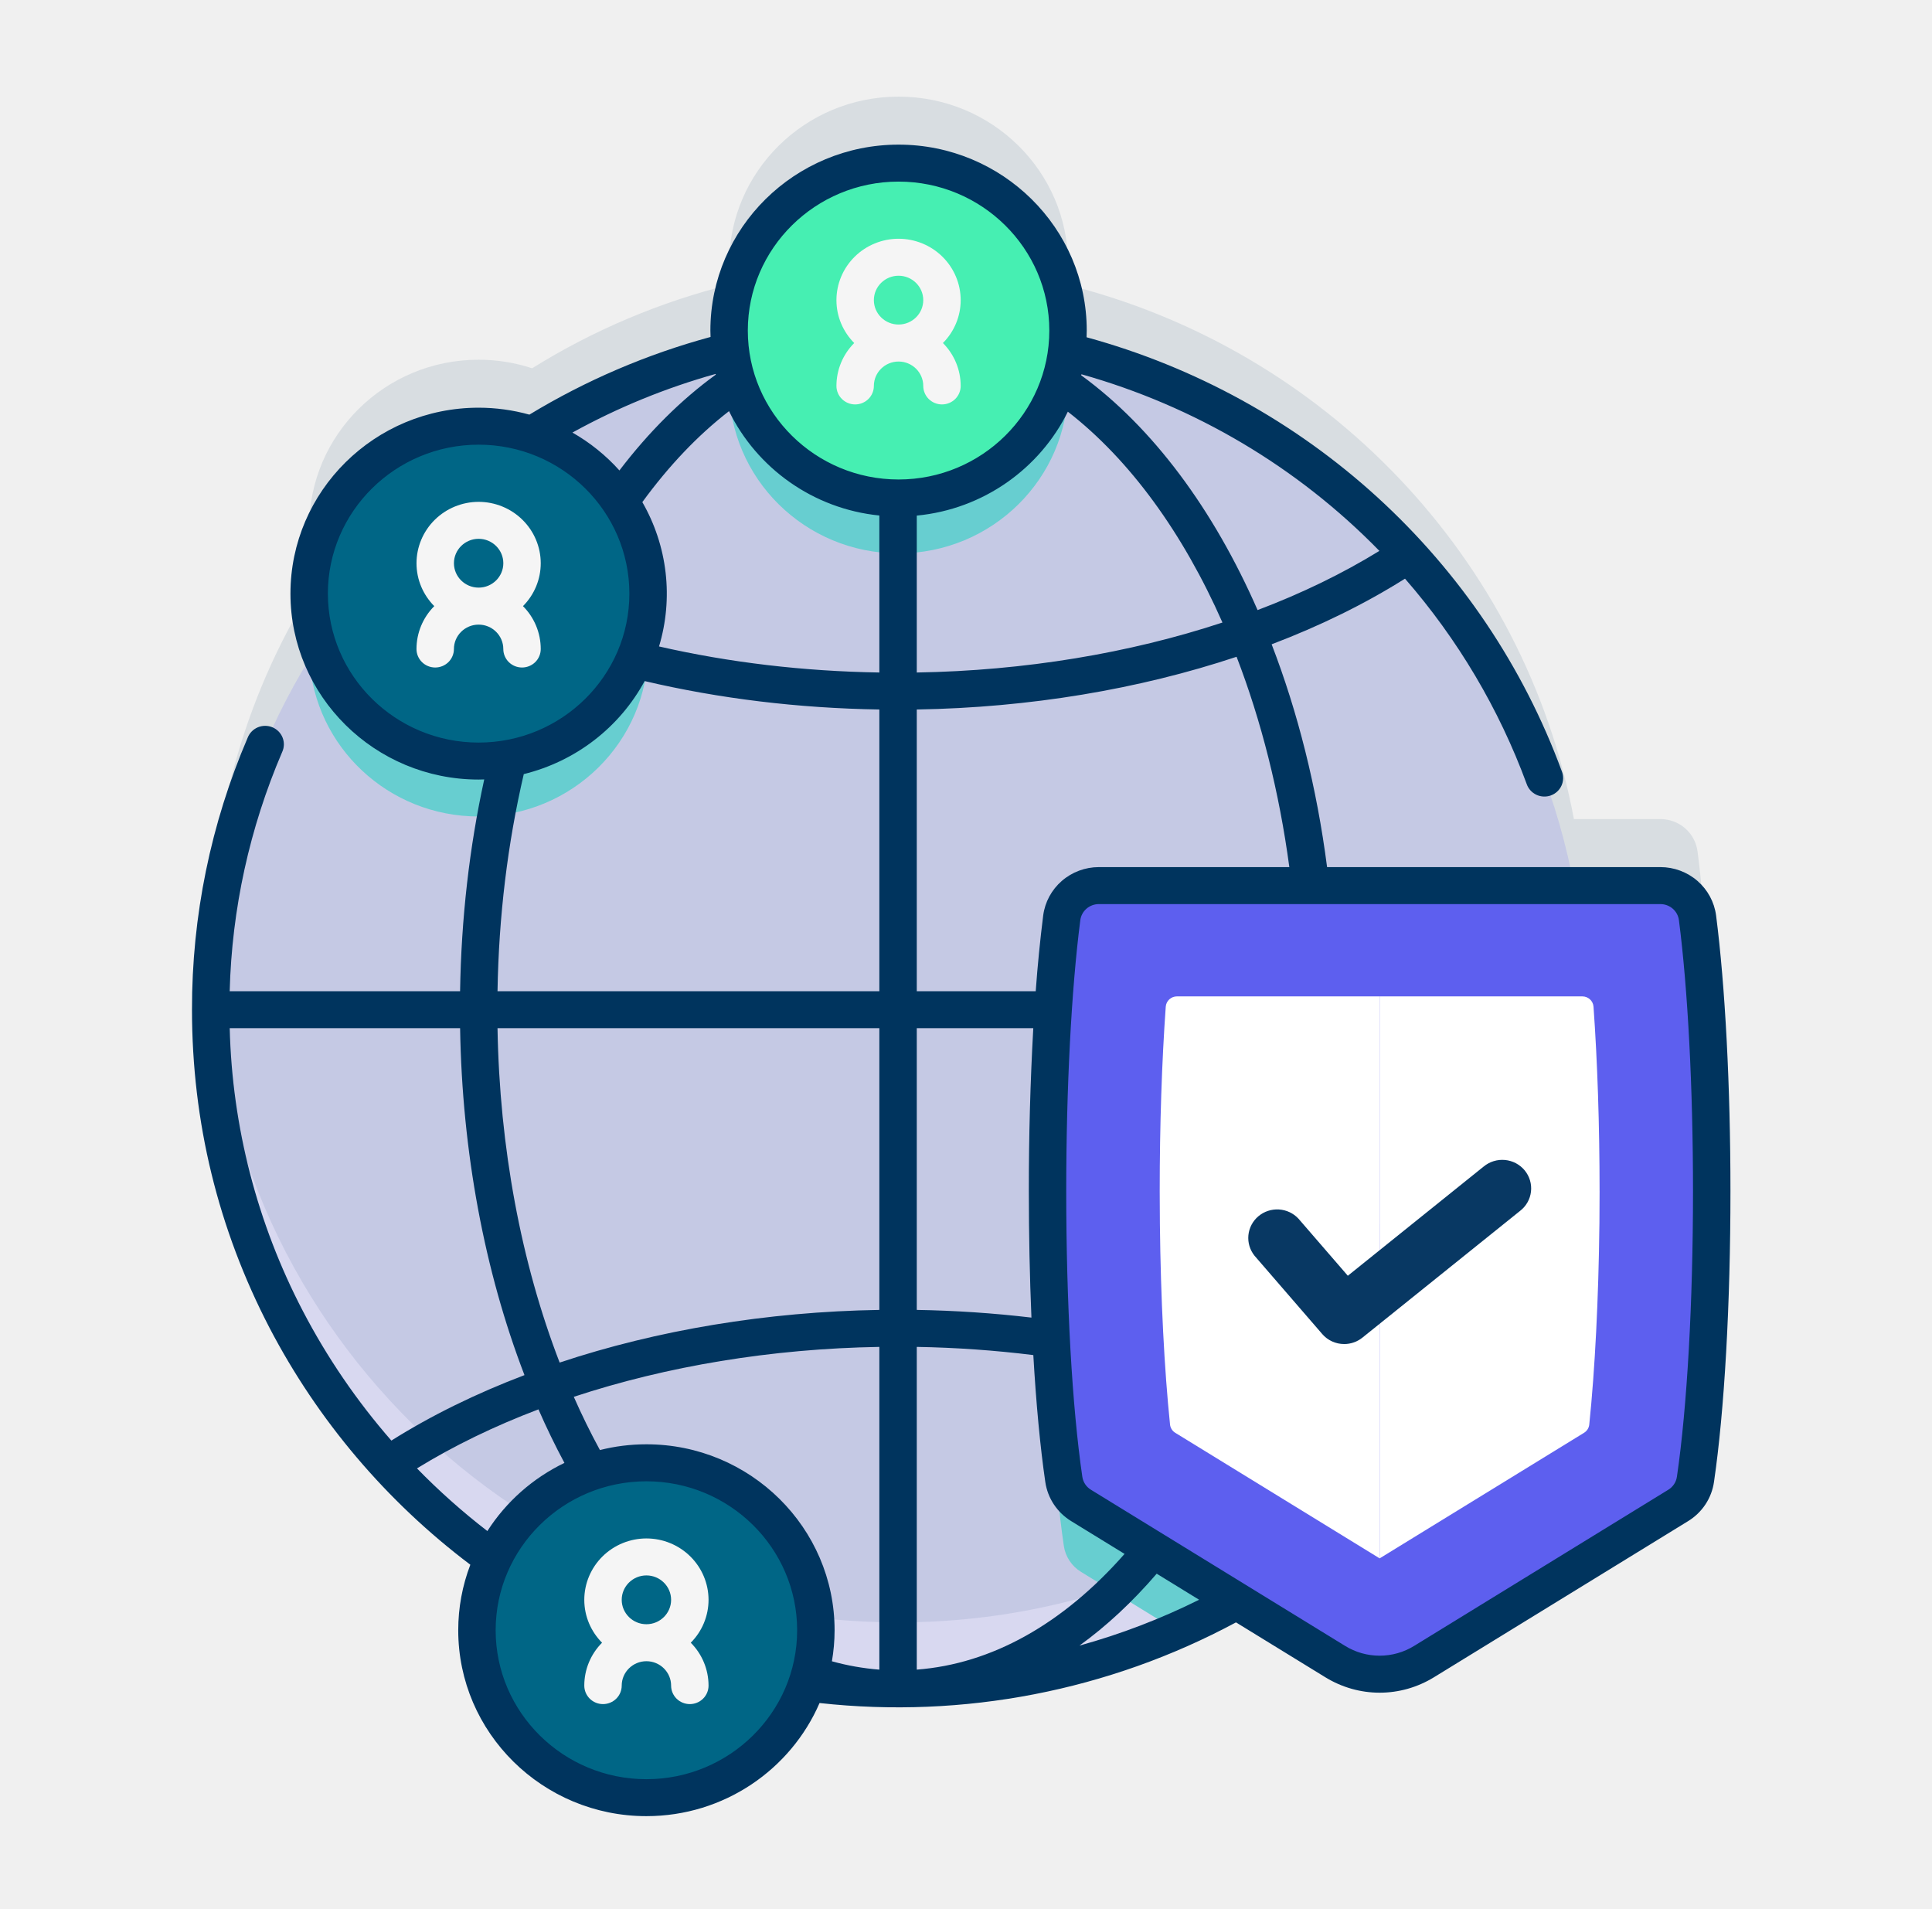
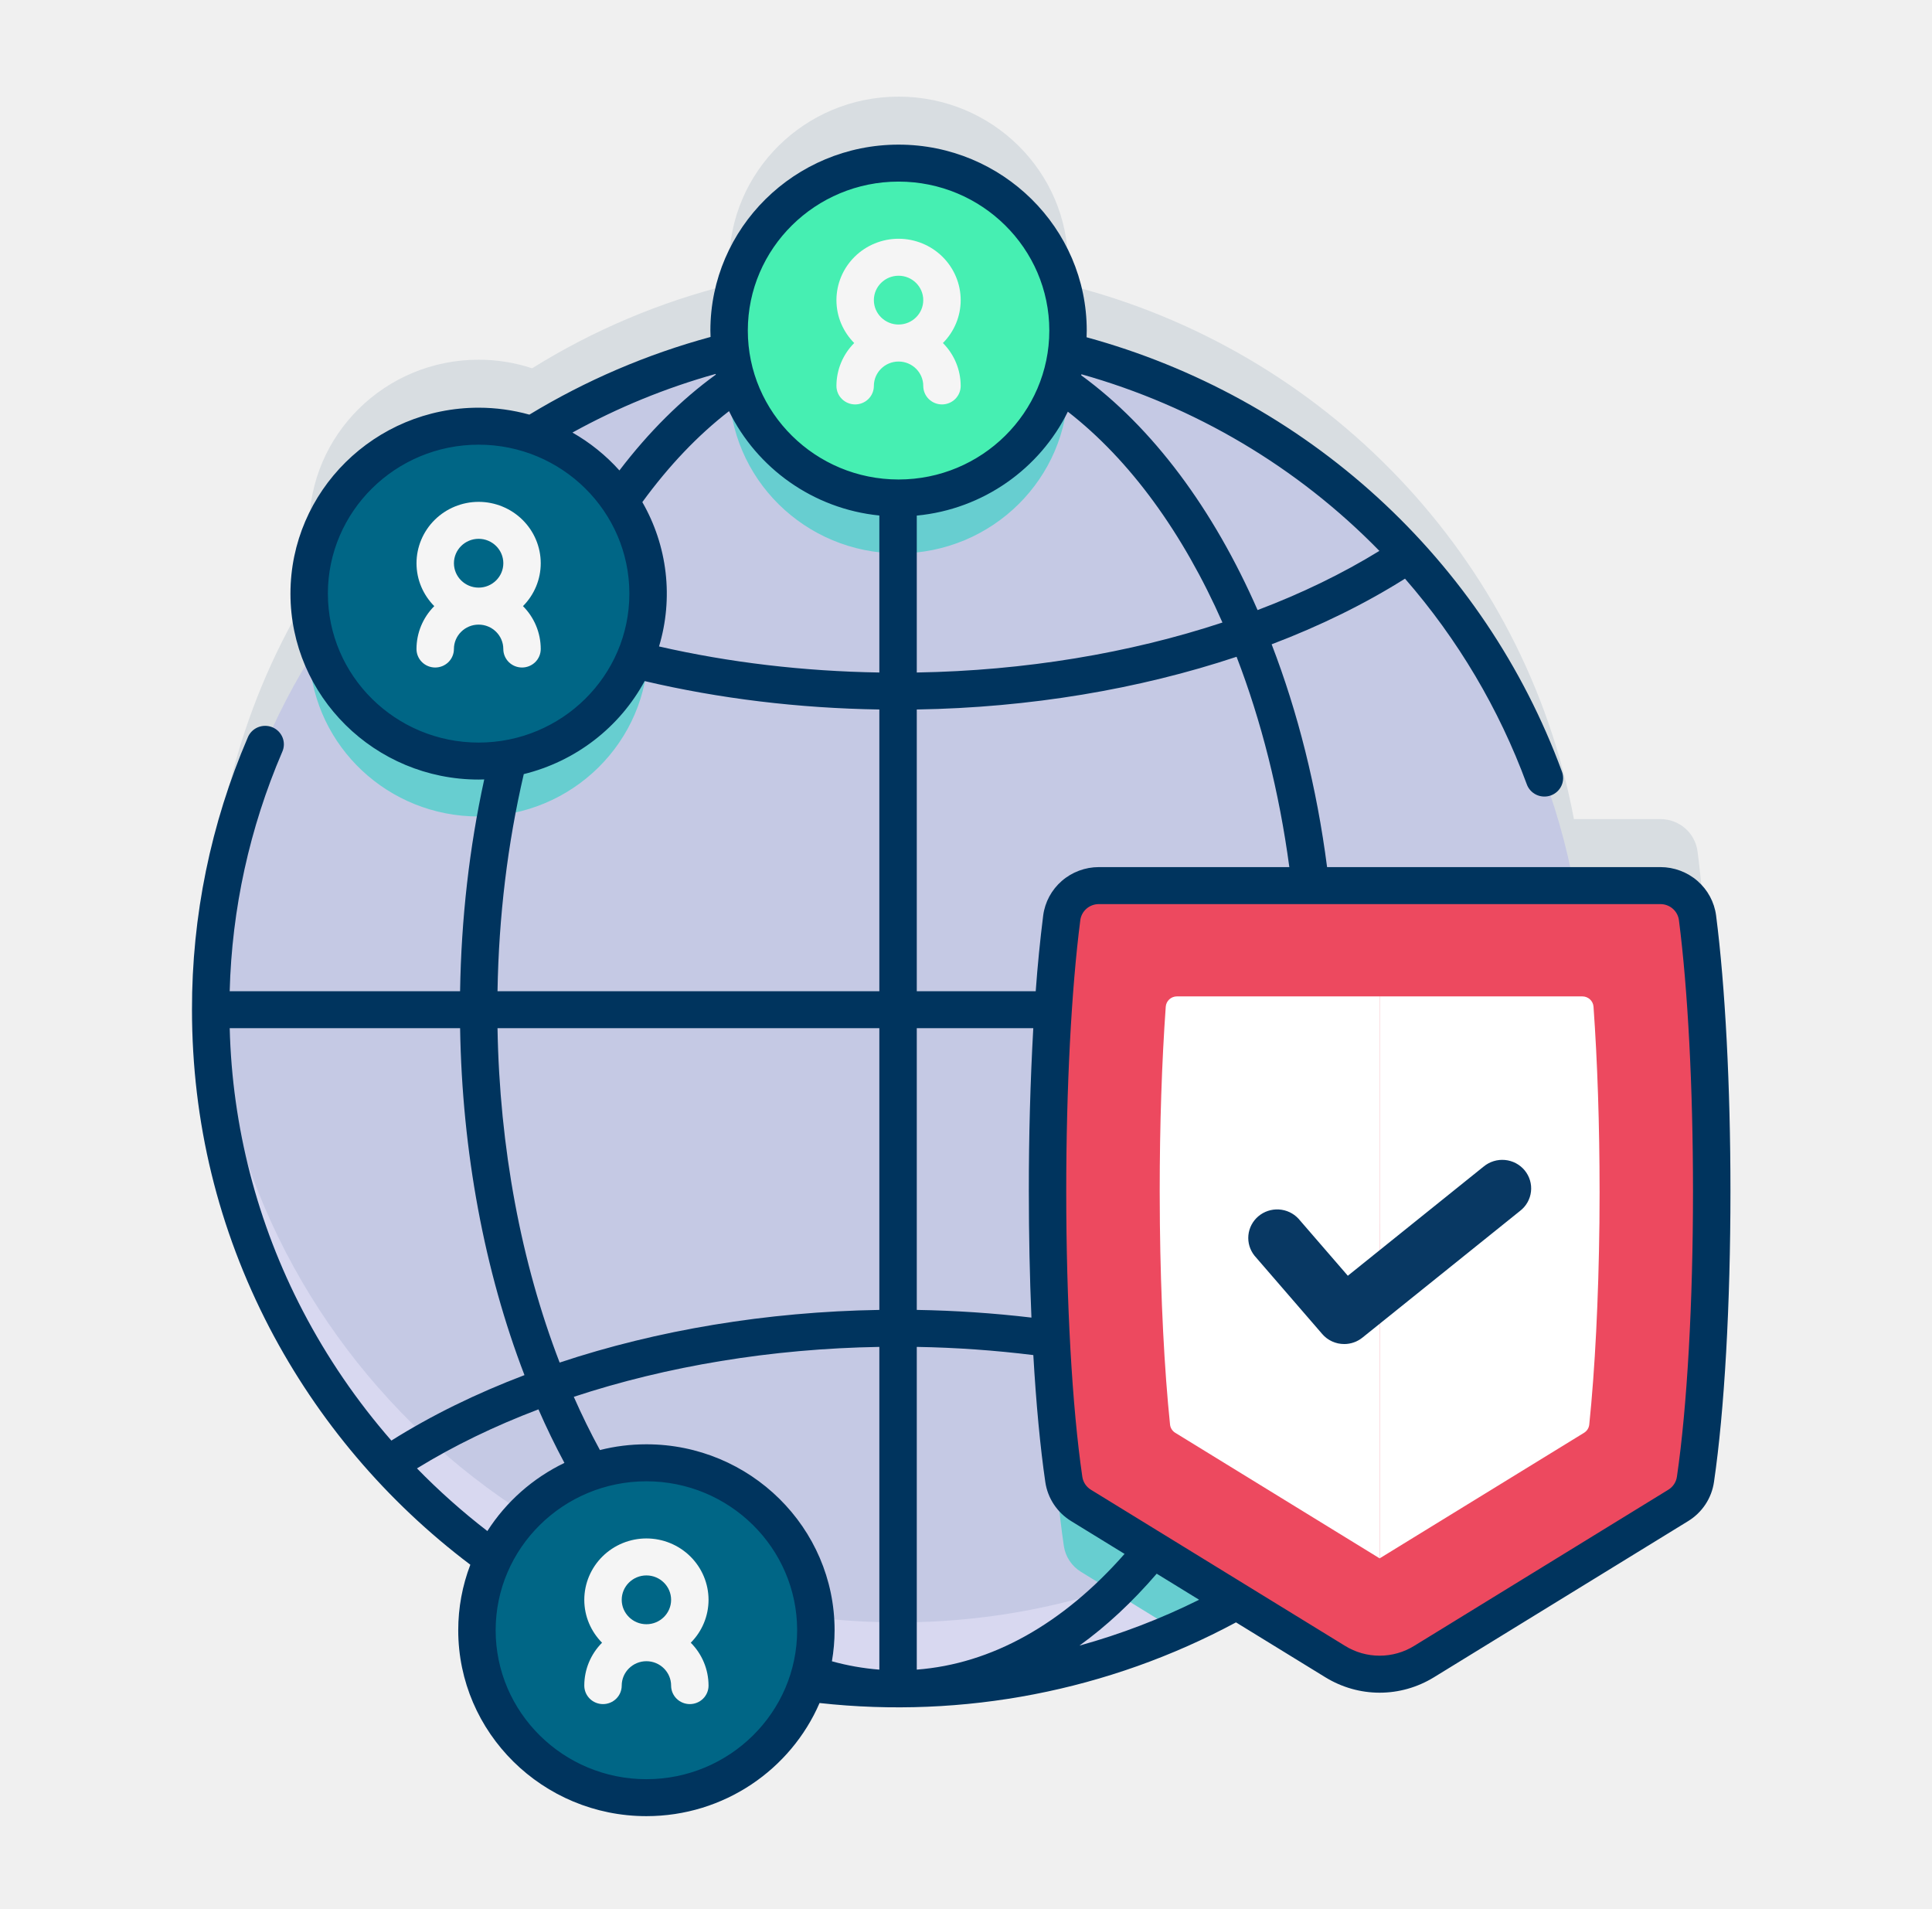
<svg xmlns="http://www.w3.org/2000/svg" width="831" height="821" viewBox="0 0 831 821" fill="none">
  <path opacity="0.1" d="M730.146 366.129C729.648 362.299 727.754 358.779 724.818 356.23C721.882 353.68 718.106 352.276 714.198 352.279H676.983C655.984 239.938 569.922 150.135 458.821 122.435C459.182 119.529 459.391 116.574 459.391 113.568C459.391 73.796 426.758 41.556 386.502 41.556C346.245 41.556 313.612 73.796 313.612 113.568C313.612 116.538 313.815 119.458 314.169 122.335C283.987 129.818 255.199 141.987 228.879 158.388C221.462 155.947 213.696 154.703 205.879 154.704C165.622 154.704 132.989 186.944 132.989 226.716C132.989 234.555 134.275 242.101 136.617 249.169C106.503 295.935 90.55 350.231 90.637 405.658C90.637 566.974 223.004 697.756 386.285 697.756C437.307 697.829 487.471 684.795 531.855 659.933L574.308 686.012C580.045 689.536 586.666 691.403 593.421 691.403C600.176 691.403 606.797 689.536 612.534 686.012L721.836 618.869C723.824 617.65 725.519 616.017 726.801 614.083C728.083 612.149 728.921 609.962 729.257 607.674C733.527 578.49 736.266 533.777 736.266 483.653C736.266 437.113 733.91 395.242 730.153 366.129H730.146Z" fill="#00345E" />
-   <path d="M386.278 726.35C549.566 726.35 681.933 595.575 681.933 434.253C681.933 272.937 549.566 142.162 386.278 142.162C222.997 142.162 90.629 272.937 90.629 434.26C90.629 595.575 222.997 726.35 386.278 726.35V726.35Z" fill="#7879F1" fill-opacity="0.2" />
-   <path d="M278.754 279.14C278.754 318.905 246.128 351.153 205.871 351.153C167.024 351.153 135.301 321.147 133.112 283.331C150.843 254.381 173.506 228.675 200.098 207.349C202.013 207.207 203.928 207.121 205.871 207.121C246.128 207.121 278.754 239.368 278.754 279.148V279.14ZM459.384 165.999C459.384 205.757 426.758 238.005 386.495 238.005C346.238 238.005 313.612 205.757 313.612 165.999C313.612 160.738 314.19 155.591 315.274 150.65C338.511 145 362.355 142.152 386.285 142.169C410.926 142.169 434.859 145.139 457.744 150.765C458.821 155.669 459.384 160.774 459.384 165.999V165.999ZM681.926 434.252C681.926 553.419 609.716 655.915 506.151 701.341L465.006 676.055C463.015 674.84 461.318 673.209 460.035 671.276C458.751 669.343 457.912 667.156 457.578 664.868C453.3 635.669 450.568 590.978 450.568 540.84C450.568 494.292 452.931 452.421 456.696 423.322C457.192 419.494 459.084 415.975 462.017 413.426C464.95 410.876 468.723 409.471 472.63 409.472H680.864C681.572 417.632 681.926 425.907 681.926 434.245V434.252Z" fill="#67CED0" />
+   <path d="M386.278 726.35C549.566 726.35 681.933 595.575 681.933 434.253C681.933 272.937 549.566 142.162 386.278 142.162C222.997 142.162 90.63 272.937 90.63 434.26C90.63 595.575 222.997 726.35 386.278 726.35Z" fill="#7879F1" fill-opacity="0.2" />
+   <path d="M278.754 279.14C278.754 318.905 246.128 351.153 205.871 351.153C167.024 351.153 135.301 321.147 133.112 283.331C150.843 254.381 173.506 228.675 200.098 207.349C202.013 207.207 203.928 207.121 205.871 207.121C246.128 207.121 278.754 239.368 278.754 279.148V279.14ZM459.384 165.999C459.384 205.757 426.758 238.005 386.495 238.005C346.238 238.005 313.612 205.757 313.612 165.999C313.612 160.738 314.19 155.591 315.274 150.65C338.511 145 362.355 142.152 386.285 142.169C410.926 142.169 434.859 145.139 457.744 150.765C458.821 155.669 459.384 160.774 459.384 165.999ZM681.926 434.252C681.926 553.419 609.716 655.915 506.151 701.341L465.006 676.055C463.015 674.84 461.318 673.209 460.035 671.276C458.751 669.343 457.912 667.156 457.578 664.868C453.3 635.669 450.568 590.978 450.568 540.84C450.568 494.292 452.931 452.421 456.696 423.322C457.192 419.494 459.084 415.975 462.017 413.426C464.95 410.876 468.723 409.471 472.63 409.472H680.864C681.572 417.632 681.926 425.907 681.926 434.245V434.252Z" fill="#67CED0" />
  <path d="M205.871 327.328C246.12 327.328 278.761 295.08 278.761 255.308C278.761 215.543 246.12 183.296 205.871 183.296C165.614 183.296 132.981 215.536 132.981 255.308C132.981 295.08 165.614 327.328 205.871 327.328Z" fill="#006686" />
  <path d="M232.586 242.23C232.577 235.233 229.759 228.525 224.751 223.578C219.743 218.63 212.954 215.846 205.871 215.837C198.787 215.844 191.994 218.628 186.984 223.578C181.975 228.527 179.157 235.238 179.149 242.237C179.149 249.412 182.069 255.916 186.787 260.685C181.887 265.605 179.142 272.23 179.142 279.132C179.142 281.242 179.99 283.265 181.5 284.756C183.009 286.248 185.057 287.085 187.192 287.085C189.327 287.085 191.374 286.248 192.884 284.756C194.394 283.265 195.242 281.242 195.242 279.132C195.242 273.35 200.011 268.638 205.864 268.638C211.724 268.638 216.486 273.35 216.486 279.132C216.486 281.242 217.335 283.265 218.844 284.756C220.354 286.248 222.401 287.085 224.536 287.085C226.671 287.085 228.719 286.248 230.228 284.756C231.738 283.265 232.586 281.242 232.586 279.132C232.588 272.231 229.845 265.606 224.948 260.685C229.845 255.763 232.588 249.138 232.586 242.237V242.23ZM205.871 231.736C211.724 231.736 216.494 236.448 216.494 242.23C216.494 248.02 211.724 252.725 205.871 252.725C200.018 252.725 195.249 248.02 195.249 242.23C195.249 236.448 200.018 231.736 205.871 231.736Z" fill="#F5F5F5" />
  <path d="M386.495 214.175C426.744 214.175 459.384 181.935 459.384 142.163C459.384 102.398 426.751 70.15 386.495 70.15C346.245 70.15 313.605 102.391 313.605 142.163C313.605 181.935 346.238 214.175 386.495 214.175Z" fill="#46EFB2" />
-   <path d="M413.216 129.082C413.209 122.082 410.391 115.371 405.381 110.422C400.372 105.473 393.579 102.689 386.494 102.681C379.41 102.689 372.617 105.473 367.607 110.422C362.598 115.371 359.78 122.082 359.772 129.082C359.772 136.256 362.692 142.767 367.417 147.529C362.516 152.451 359.77 159.079 359.772 165.984C359.772 168.093 360.62 170.116 362.13 171.607C363.64 173.099 365.687 173.937 367.822 173.937C369.957 173.937 372.005 173.099 373.514 171.607C375.024 170.116 375.872 168.093 375.872 165.984C375.872 160.194 380.641 155.489 386.494 155.489C392.347 155.489 397.117 160.194 397.117 165.984C397.117 168.093 397.965 170.116 399.474 171.607C400.984 173.099 403.032 173.937 405.167 173.937C407.301 173.937 409.349 173.099 410.859 171.607C412.368 170.116 413.216 168.093 413.216 165.984C413.219 159.079 410.473 152.451 405.571 147.529C410.471 142.609 413.217 135.984 413.216 129.082V129.082ZM386.494 118.587C392.347 118.587 397.117 123.299 397.117 129.082C397.117 134.871 392.347 139.576 386.494 139.576C380.641 139.576 375.872 134.871 375.872 129.082C375.872 123.299 380.641 118.587 386.494 118.587Z" fill="#F5F5F5" />
-   <path d="M278.038 773.147C318.288 773.147 350.928 740.907 350.928 701.134C350.928 661.362 318.295 629.122 278.038 629.122C237.789 629.122 205.149 661.362 205.149 701.134C205.149 740.907 237.782 773.147 278.038 773.147V773.147Z" fill="#006686" />
-   <path d="M304.761 688.056C304.753 681.057 301.935 674.346 296.925 669.397C291.916 664.447 285.123 661.663 278.038 661.656C270.954 661.663 264.161 664.447 259.152 669.397C254.142 674.346 251.324 681.057 251.316 688.056C251.316 695.231 254.236 701.742 258.954 706.504C254.057 711.425 251.314 718.05 251.316 724.951C251.316 727.061 252.165 729.083 253.674 730.575C255.184 732.066 257.231 732.904 259.366 732.904C261.501 732.904 263.549 732.066 265.058 730.575C266.568 729.083 267.416 727.061 267.416 724.951C267.416 719.169 272.185 714.457 278.038 714.457C283.892 714.457 288.661 719.169 288.661 724.951C288.661 727.061 289.509 729.083 291.019 730.575C292.528 732.066 294.576 732.904 296.711 732.904C298.846 732.904 300.893 732.066 302.403 730.575C303.912 729.083 304.761 727.061 304.761 724.951C304.762 718.049 302.016 711.423 297.115 706.504C302.015 701.584 304.761 694.958 304.761 688.056V688.056ZM278.038 677.562C283.892 677.562 288.661 682.274 288.661 688.056C288.661 693.839 283.892 698.551 278.038 698.551C272.185 698.551 267.416 693.839 267.416 688.056C267.416 682.274 272.185 677.562 278.038 677.562Z" fill="#F5F5F5" />
-   <path d="M721.828 647.462C723.816 646.245 725.51 644.613 726.792 642.68C728.074 640.748 728.913 638.562 729.249 636.275C733.52 607.076 736.259 562.371 736.259 512.247C736.259 465.7 733.903 423.836 730.145 394.723C729.648 390.893 727.754 387.373 724.818 384.824C721.882 382.274 718.106 380.869 714.198 380.873H472.629C464.551 380.873 457.708 386.799 456.689 394.723C452.931 423.836 450.575 465.707 450.575 512.247C450.575 562.371 453.307 607.084 457.585 636.275C457.921 638.561 458.758 640.747 460.039 642.679C461.32 644.612 463.012 646.244 464.999 647.462L574.3 714.606C580.038 718.13 586.658 719.997 593.413 719.997C600.169 719.997 606.789 718.13 612.526 714.606L721.828 647.462V647.462Z" fill="#5D5FEF" />
-   <path d="M738.131 393.722C737.375 387.977 734.53 382.699 730.127 378.873C725.723 375.047 720.062 372.933 714.198 372.926H570.811C566.366 338.623 558.208 306.268 546.964 277.105C567.776 269.202 587.069 259.742 604.325 248.869C627.038 274.934 644.771 304.856 656.664 337.18C657.007 338.185 657.55 339.111 658.261 339.905C658.972 340.699 659.837 341.344 660.804 341.803C661.771 342.262 662.821 342.525 663.893 342.578C664.964 342.63 666.036 342.47 667.044 342.108C668.052 341.745 668.977 341.187 669.763 340.466C670.55 339.745 671.183 338.877 671.625 337.911C672.067 336.945 672.309 335.902 672.337 334.842C672.365 333.782 672.178 332.728 671.788 331.74C655.241 286.778 628.054 246.375 592.494 213.9C556.933 181.426 514.031 157.82 467.362 145.052C467.398 144.096 467.434 143.132 467.434 142.161C467.434 98.07 431.123 62.203 386.502 62.203C341.866 62.203 305.555 98.07 305.555 142.161C305.555 143.089 305.591 144.003 305.628 144.917C278.188 152.369 251.953 163.617 227.701 178.328C220.597 176.351 213.252 175.347 205.871 175.344C161.243 175.344 124.932 211.218 124.932 255.309C124.932 299.4 161.243 335.274 205.864 335.274C206.681 335.274 207.476 335.239 208.278 335.217C201.883 364.481 198.4 395.043 197.894 426.305H98.795C99.715 390.925 107.371 356.033 121.362 323.452C121.813 322.485 122.063 321.438 122.097 320.374C122.131 319.31 121.948 318.25 121.56 317.257C121.171 316.263 120.585 315.358 119.835 314.592C119.086 313.827 118.188 313.219 117.196 312.803C116.204 312.387 115.137 312.172 114.06 312.171C112.982 312.17 111.915 312.383 110.922 312.796C109.929 313.21 109.03 313.817 108.279 314.58C107.528 315.344 106.94 316.249 106.549 317.241C90.656 354.249 82.503 394.05 82.58 434.251C82.58 482.462 93.802 528.509 115.943 571.108C136.741 610.958 166.237 645.747 202.302 672.962C198.857 681.964 197.094 691.509 197.099 701.133C197.099 745.225 233.41 781.092 278.038 781.092C311.423 781.092 340.154 761.016 352.51 732.438C414.403 739.275 476.929 727.169 531.631 697.757L570.052 721.359C577.263 725.785 585.342 727.998 593.421 727.998C601.5 727.998 609.579 725.785 616.79 721.359L726.085 654.215C729.071 652.388 731.616 649.937 733.54 647.033C735.464 644.13 736.72 640.845 737.22 637.409C741.729 606.633 744.309 561.014 744.309 512.246C744.309 467.341 742.054 424.142 738.131 393.715V393.722ZM554.566 372.926H472.637C466.773 372.931 461.112 375.044 456.709 378.869C452.305 382.694 449.46 387.971 448.704 393.715C447.345 404.549 446.273 415.416 445.489 426.305H394.328V305.14C442.772 304.355 489.943 296.43 531.884 282.466C542.47 309.93 550.209 340.472 554.574 372.926H554.566ZM258.044 623.645C253.978 616.17 250.227 608.532 246.8 600.75C286.796 587.543 331.844 580.047 378.228 579.276V718.082C371.326 717.545 364.494 716.342 357.829 714.491C358.573 710.136 358.978 705.681 358.978 701.133C358.978 657.042 322.667 621.168 278.046 621.168C271.138 621.168 264.439 622.025 258.044 623.645V623.645ZM443.646 566.675C427.274 564.744 410.813 563.641 394.328 563.37V442.197H444.441C443.143 465.522 442.504 488.879 442.526 512.239C442.526 531.086 442.916 549.441 443.646 566.668V566.675ZM378.228 563.37C329.777 564.155 282.634 572.065 240.716 586.015C224.153 543.073 214.861 493.527 213.994 442.204H378.228V563.37ZM394.328 579.276C411.273 579.561 428.038 580.768 444.455 582.795C445.662 603.641 447.411 622.317 449.615 637.409C450.634 644.363 454.695 650.496 460.757 654.215L483.7 668.308C457.079 698.578 426.419 715.633 394.328 718.075V579.276V579.276ZM276.282 215.951C287.7 200.295 300.201 187.159 313.569 176.829C325.521 201.28 349.707 218.842 378.228 221.712V289.234C345.566 288.706 313.764 284.951 283.465 278.026C286.563 267.735 287.524 256.931 286.29 246.264C285.055 235.596 281.651 225.286 276.282 215.951V215.951ZM459.305 177.057C486.085 197.86 508.847 229.287 525.806 267.738C485.774 280.946 440.705 288.456 394.328 289.234V221.748C422.943 219.014 447.252 201.508 459.305 177.057V177.057ZM593.305 236.933C577.473 246.678 559.863 255.209 540.916 262.384C521.962 219.085 495.905 183.903 465.05 161.408L465.151 160.965C513.904 174.671 558.119 200.878 593.305 236.926V236.933ZM386.495 78.102C422.249 78.102 451.334 106.836 451.334 142.161C451.334 177.485 422.249 206.22 386.495 206.22C350.74 206.22 321.655 177.485 321.655 142.161C321.655 106.836 350.74 78.102 386.495 78.102V78.102ZM307.803 160.823L307.875 161.13C292.982 171.924 279.072 185.76 266.426 202.329C260.621 195.862 253.799 190.361 246.222 186.038C265.683 175.288 286.35 166.825 307.803 160.823V160.823ZM141.025 255.309C141.025 219.985 170.117 191.25 205.871 191.25C241.619 191.25 270.711 219.985 270.711 255.309C270.711 290.633 241.619 319.368 205.871 319.368C170.117 319.368 141.032 290.633 141.032 255.309H141.025ZM225.281 332.933C236.295 330.221 246.613 325.259 255.568 318.367C264.523 311.475 271.916 302.806 277.272 292.918C309.522 300.485 343.427 304.598 378.228 305.14V426.305H213.994C214.528 394.158 218.329 362.803 225.288 332.933H225.281ZM98.803 442.204H197.901C198.768 495.319 208.401 546.721 225.591 591.412C204.838 599.301 185.573 608.725 168.339 619.569C153.471 602.543 140.693 583.84 130.272 563.848C110.616 526.169 99.857 484.58 98.803 442.204V442.204ZM179.352 631.527C195.162 621.803 212.722 613.308 231.604 606.14C235.072 614.079 238.808 621.761 242.775 629.171C229.189 635.713 217.713 645.86 209.629 658.477C198.907 650.209 188.789 641.203 179.352 631.527V631.527ZM278.031 765.2C242.277 765.2 213.192 736.465 213.192 701.141C213.192 665.816 242.277 637.081 278.031 637.081C313.786 637.081 342.871 665.816 342.871 701.141C342.871 736.465 313.786 765.2 278.031 765.2ZM464.298 707.744C475.918 699.356 487.039 689.018 497.524 676.818L515.769 688.026C499.296 696.224 482.059 702.827 464.298 707.744V707.744ZM721.279 635.139C721.111 636.28 720.692 637.37 720.052 638.333C719.411 639.297 718.565 640.11 717.572 640.715L608.278 707.858C603.822 710.619 598.669 712.083 593.41 712.083C588.151 712.083 582.998 710.619 578.542 707.858L469.248 640.722C468.253 640.116 467.405 639.302 466.764 638.338C466.122 637.373 465.702 636.282 465.534 635.139C461.14 605.084 458.611 560.293 458.611 512.253C458.611 467.991 460.822 425.52 464.667 395.736C464.919 393.828 465.866 392.076 467.33 390.807C468.794 389.538 470.675 388.839 472.622 388.839H714.191C716.138 388.839 718.019 389.538 719.483 390.807C720.947 392.076 721.894 393.828 722.146 395.736C725.991 425.52 728.202 467.991 728.202 512.253C728.202 560.3 725.68 605.084 721.279 635.146V635.139Z" fill="#00345E" />
-   <path d="M593.421 428.533V526.389H498.897C498.846 521.705 498.817 516.987 498.817 512.253C498.817 483.911 499.735 456.454 501.418 432.952C501.506 431.752 502.05 430.629 502.942 429.809C503.833 428.989 505.006 428.533 506.224 428.533H593.421V428.533ZM498.889 526.389H593.421V670.228L505.516 616.228C504.89 615.847 504.362 615.33 503.971 614.716C503.58 614.103 503.337 613.408 503.261 612.687C500.804 588.992 499.251 558.501 498.897 526.389H498.889Z" fill="white" />
-   <path d="M688.024 512.253C688.024 516.987 687.996 521.705 687.952 526.389H593.413V428.533H680.596C683.125 428.533 685.228 430.46 685.409 432.945C687.092 456.454 688.017 483.911 688.017 512.253H688.024ZM687.945 526.389C687.584 558.508 686.037 588.999 683.58 612.687C683.503 613.408 683.26 614.102 682.869 614.716C682.478 615.329 681.95 615.847 681.326 616.228L593.421 670.228V526.389H687.945V526.389Z" fill="white" />
+   <path d="M413.216 129.082C413.209 122.082 410.391 115.371 405.381 110.422C400.372 105.473 393.579 102.689 386.494 102.681C379.41 102.689 372.617 105.473 367.607 110.422C362.598 115.371 359.78 122.082 359.772 129.082C359.772 136.256 362.692 142.767 367.417 147.529C362.516 152.451 359.77 159.079 359.772 165.984C359.772 168.093 360.62 170.116 362.13 171.607C363.64 173.099 365.687 173.937 367.822 173.937C369.957 173.937 372.005 173.099 373.514 171.607C375.024 170.116 375.872 168.093 375.872 165.984C375.872 160.194 380.641 155.489 386.494 155.489C392.347 155.489 397.117 160.194 397.117 165.984C397.117 168.093 397.965 170.116 399.474 171.607C400.984 173.099 403.032 173.937 405.167 173.937C407.301 173.937 409.349 173.099 410.859 171.607C412.368 170.116 413.216 168.093 413.216 165.984C413.219 159.079 410.473 152.451 405.571 147.529C410.471 142.609 413.217 135.984 413.216 129.082ZM386.494 118.587C392.347 118.587 397.117 123.299 397.117 129.082C397.117 134.871 392.347 139.576 386.494 139.576C380.641 139.576 375.872 134.871 375.872 129.082C375.872 123.299 380.641 118.587 386.494 118.587Z" fill="#F5F5F5" />
+   <path d="M278.038 773.147C318.288 773.147 350.928 740.907 350.928 701.134C350.928 661.362 318.295 629.122 278.038 629.122C237.789 629.122 205.149 661.362 205.149 701.134C205.149 740.907 237.782 773.147 278.038 773.147Z" fill="#006686" />
+   <path d="M304.761 688.056C304.753 681.057 301.935 674.346 296.925 669.397C291.916 664.447 285.123 661.663 278.038 661.656C270.954 661.663 264.161 664.447 259.152 669.397C254.142 674.346 251.324 681.057 251.316 688.056C251.316 695.231 254.236 701.742 258.954 706.504C254.057 711.425 251.314 718.05 251.316 724.951C251.316 727.061 252.165 729.083 253.674 730.575C255.184 732.066 257.231 732.904 259.366 732.904C261.501 732.904 263.549 732.066 265.058 730.575C266.568 729.083 267.416 727.061 267.416 724.951C267.416 719.169 272.185 714.457 278.038 714.457C283.892 714.457 288.661 719.169 288.661 724.951C288.661 727.061 289.509 729.083 291.019 730.575C292.528 732.066 294.576 732.904 296.711 732.904C298.846 732.904 300.893 732.066 302.403 730.575C303.912 729.083 304.761 727.061 304.761 724.951C304.762 718.049 302.016 711.423 297.115 706.504C302.015 701.584 304.761 694.958 304.761 688.056ZM278.038 677.562C283.892 677.562 288.661 682.274 288.661 688.056C288.661 693.839 283.892 698.551 278.038 698.551C272.185 698.551 267.416 693.839 267.416 688.056C267.416 682.274 272.185 677.562 278.038 677.562Z" fill="#F5F5F5" />
+   <path d="M721.828 647.462C723.816 646.245 725.51 644.613 726.792 642.68C728.074 640.748 728.913 638.562 729.249 636.275C733.52 607.076 736.259 562.371 736.259 512.247C736.259 465.7 733.903 423.836 730.145 394.723C729.648 390.893 727.754 387.373 724.818 384.824C721.882 382.274 718.106 380.869 714.198 380.873H472.629C464.551 380.873 457.708 386.799 456.689 394.723C452.931 423.836 450.575 465.707 450.575 512.247C450.575 562.371 453.307 607.084 457.585 636.275C457.921 638.561 458.758 640.747 460.039 642.679C461.32 644.612 463.012 646.244 464.999 647.462L574.3 714.606C580.038 718.13 586.658 719.997 593.413 719.997C600.169 719.997 606.789 718.13 612.526 714.606L721.828 647.462Z" fill="#ED495F" />
+   <path d="M738.131 393.722C737.375 387.977 734.53 382.699 730.127 378.873C725.723 375.047 720.062 372.933 714.198 372.926H570.811C566.366 338.623 558.208 306.268 546.964 277.105C567.776 269.202 587.069 259.742 604.325 248.869C627.038 274.934 644.771 304.856 656.664 337.18C657.007 338.185 657.55 339.111 658.261 339.905C658.972 340.699 659.837 341.344 660.804 341.803C661.771 342.262 662.821 342.525 663.893 342.578C664.964 342.63 666.036 342.47 667.044 342.108C668.052 341.745 668.977 341.187 669.763 340.466C670.55 339.745 671.183 338.877 671.625 337.911C672.067 336.945 672.309 335.902 672.337 334.842C672.365 333.782 672.178 332.728 671.788 331.74C655.241 286.778 628.054 246.375 592.494 213.9C556.933 181.426 514.031 157.82 467.362 145.052C467.398 144.096 467.434 143.132 467.434 142.161C467.434 98.07 431.123 62.203 386.502 62.203C341.866 62.203 305.555 98.07 305.555 142.161C305.555 143.089 305.591 144.003 305.628 144.917C278.188 152.369 251.953 163.617 227.701 178.328C220.597 176.351 213.252 175.347 205.871 175.344C161.243 175.344 124.932 211.218 124.932 255.309C124.932 299.4 161.243 335.274 205.864 335.274C206.681 335.274 207.476 335.239 208.278 335.217C201.883 364.481 198.4 395.043 197.894 426.305H98.795C99.715 390.925 107.371 356.033 121.362 323.452C121.813 322.485 122.063 321.438 122.097 320.374C122.131 319.31 121.948 318.25 121.56 317.257C121.171 316.263 120.585 315.358 119.835 314.592C119.086 313.827 118.188 313.219 117.196 312.803C116.204 312.387 115.137 312.172 114.06 312.171C112.982 312.17 111.915 312.383 110.922 312.796C109.929 313.21 109.03 313.817 108.279 314.58C107.528 315.344 106.94 316.249 106.549 317.241C90.656 354.249 82.503 394.05 82.58 434.251C82.58 482.462 93.802 528.509 115.943 571.108C136.741 610.958 166.237 645.747 202.302 672.962C198.857 681.964 197.094 691.509 197.099 701.133C197.099 745.225 233.41 781.092 278.038 781.092C311.423 781.092 340.154 761.016 352.51 732.438C414.403 739.275 476.929 727.169 531.631 697.757L570.052 721.359C577.263 725.785 585.342 727.998 593.421 727.998C601.5 727.998 609.579 725.785 616.79 721.359L726.085 654.215C729.071 652.388 731.616 649.937 733.54 647.033C735.464 644.13 736.72 640.845 737.22 637.409C741.729 606.633 744.309 561.014 744.309 512.246C744.309 467.341 742.054 424.142 738.131 393.715V393.722ZM554.566 372.926H472.637C466.773 372.931 461.112 375.044 456.709 378.869C452.305 382.694 449.46 387.971 448.704 393.715C447.345 404.549 446.273 415.416 445.489 426.305H394.328V305.14C442.772 304.355 489.943 296.43 531.884 282.466C542.47 309.93 550.209 340.472 554.574 372.926H554.566ZM258.044 623.645C253.978 616.17 250.227 608.532 246.8 600.75C286.796 587.543 331.844 580.047 378.228 579.276V718.082C371.326 717.545 364.494 716.342 357.829 714.491C358.573 710.136 358.978 705.681 358.978 701.133C358.978 657.042 322.667 621.168 278.046 621.168C271.138 621.168 264.439 622.025 258.044 623.645ZM443.646 566.675C427.274 564.744 410.813 563.641 394.328 563.37V442.197H444.441C443.143 465.522 442.504 488.879 442.526 512.239C442.526 531.086 442.916 549.441 443.646 566.668V566.675ZM378.228 563.37C329.777 564.155 282.634 572.065 240.716 586.015C224.153 543.073 214.861 493.527 213.994 442.204H378.228V563.37ZM394.328 579.276C411.273 579.561 428.038 580.768 444.455 582.795C445.662 603.641 447.411 622.317 449.615 637.409C450.634 644.363 454.695 650.496 460.757 654.215L483.7 668.308C457.079 698.578 426.419 715.633 394.328 718.075V579.276ZM276.282 215.951C287.7 200.295 300.201 187.159 313.569 176.829C325.521 201.28 349.707 218.842 378.228 221.712V289.234C345.566 288.706 313.764 284.951 283.465 278.026C286.563 267.735 287.524 256.931 286.29 246.264C285.055 235.596 281.651 225.286 276.282 215.951ZM459.305 177.057C486.085 197.86 508.847 229.287 525.806 267.738C485.774 280.946 440.705 288.456 394.328 289.234V221.748C422.943 219.014 447.252 201.508 459.305 177.057ZM593.305 236.933C577.473 246.678 559.863 255.209 540.916 262.384C521.962 219.085 495.905 183.903 465.05 161.408L465.151 160.965C513.904 174.671 558.119 200.878 593.305 236.926V236.933ZM386.495 78.102C422.249 78.102 451.334 106.836 451.334 142.161C451.334 177.485 422.249 206.22 386.495 206.22C350.74 206.22 321.655 177.485 321.655 142.161C321.655 106.836 350.74 78.102 386.495 78.102ZM307.803 160.823L307.875 161.13C292.982 171.924 279.072 185.76 266.426 202.329C260.621 195.862 253.799 190.361 246.222 186.038C265.683 175.288 286.35 166.825 307.803 160.823ZM141.025 255.309C141.025 219.985 170.117 191.25 205.871 191.25C241.619 191.25 270.711 219.985 270.711 255.309C270.711 290.633 241.619 319.368 205.871 319.368C170.117 319.368 141.032 290.633 141.032 255.309H141.025ZM225.281 332.933C236.295 330.221 246.613 325.259 255.568 318.367C264.523 311.475 271.916 302.806 277.272 292.918C309.522 300.485 343.427 304.598 378.228 305.14V426.305H213.994C214.528 394.158 218.329 362.803 225.288 332.933H225.281ZM98.802 442.204H197.901C198.768 495.319 208.401 546.721 225.591 591.412C204.838 599.301 185.573 608.725 168.339 619.569C153.471 602.543 140.693 583.84 130.272 563.848C110.616 526.169 99.856 484.58 98.802 442.204ZM179.352 631.527C195.162 621.803 212.722 613.308 231.604 606.14C235.072 614.079 238.808 621.761 242.775 629.171C229.189 635.713 217.713 645.86 209.629 658.477C198.907 650.209 188.789 641.203 179.352 631.527ZM278.031 765.2C242.277 765.2 213.192 736.465 213.192 701.141C213.192 665.816 242.277 637.081 278.031 637.081C313.786 637.081 342.871 665.816 342.871 701.141C342.871 736.465 313.786 765.2 278.031 765.2ZM464.298 707.744C475.918 699.356 487.039 689.018 497.524 676.818L515.769 688.026C499.296 696.224 482.059 702.827 464.298 707.744ZM721.279 635.139C721.111 636.28 720.692 637.37 720.052 638.333C719.411 639.297 718.565 640.11 717.572 640.715L608.278 707.858C603.822 710.619 598.669 712.083 593.41 712.083C588.151 712.083 582.998 710.619 578.542 707.858L469.248 640.722C468.253 640.116 467.405 639.302 466.764 638.338C466.122 637.373 465.702 636.282 465.534 635.139C461.14 605.084 458.611 560.293 458.611 512.253C458.611 467.991 460.822 425.52 464.667 395.736C464.919 393.828 465.866 392.076 467.33 390.807C468.794 389.538 470.675 388.839 472.622 388.839H714.191C716.138 388.839 718.019 389.538 719.483 390.807C720.947 392.076 721.894 393.828 722.146 395.736C725.991 425.52 728.202 467.991 728.202 512.253C728.202 560.3 725.68 605.084 721.279 635.146V635.139Z" fill="#00345E" />
+   <path d="M593.421 428.533V526.389H498.897C498.846 521.705 498.817 516.987 498.817 512.253C498.817 483.911 499.735 456.454 501.418 432.952C501.506 431.752 502.05 430.629 502.942 429.809C503.833 428.989 505.006 428.533 506.224 428.533H593.421ZM498.889 526.389H593.421V670.228L505.516 616.228C504.89 615.847 504.362 615.33 503.971 614.716C503.58 614.103 503.337 613.408 503.261 612.687C500.804 588.992 499.251 558.501 498.897 526.389H498.889Z" fill="white" />
+   <path d="M688.024 512.253C688.024 516.987 687.996 521.705 687.952 526.389H593.413V428.533H680.596C683.125 428.533 685.228 430.46 685.409 432.945C687.092 456.454 688.017 483.911 688.017 512.253H688.024ZM687.945 526.389C687.584 558.508 686.037 588.999 683.58 612.687C683.503 613.408 683.26 614.102 682.869 614.716C682.478 615.329 681.95 615.847 681.326 616.228L593.421 670.228V526.389H687.945Z" fill="white" />
  <path d="M638.121 501.739L579.735 548.679L558.49 524.12C556.312 521.778 553.298 520.362 550.085 520.17C546.871 519.979 543.708 521.027 541.261 523.094C538.813 525.161 537.274 528.086 536.965 531.252C536.657 534.418 537.605 537.579 539.608 540.069L568.729 573.744C568.859 573.901 569.004 574.03 569.141 574.18C569.286 574.322 569.445 574.508 569.604 574.658L570.16 575.136C570.326 575.279 570.485 575.422 570.659 575.55C570.854 575.693 571.063 575.829 571.266 575.964C571.439 576.079 571.605 576.2 571.793 576.307L572.451 576.657C572.631 576.75 572.805 576.85 572.985 576.928C573.224 577.035 573.462 577.121 573.708 577.214C573.881 577.285 574.055 577.356 574.235 577.414C574.481 577.499 574.741 577.556 575.001 577.628L575.529 577.771C575.796 577.828 576.071 577.856 576.338 577.899C576.512 577.92 576.678 577.963 576.844 577.978C577.177 578.013 577.502 578.02 577.834 578.028C577.95 578.028 578.058 578.049 578.174 578.049C578.535 578.049 578.882 578.035 579.236 578.006C579.294 578.006 579.352 577.985 579.402 577.985C579.691 577.956 579.987 577.913 580.284 577.871L580.602 577.799L581.317 577.649L581.707 577.535L582.329 577.335L582.762 577.171L583.326 576.942L583.774 576.714C583.947 576.628 584.121 576.55 584.287 576.45L584.742 576.179L585.219 575.872C585.378 575.764 585.508 575.657 585.653 575.55C585.776 575.465 585.891 575.386 586.007 575.293L653.809 520.793C655.112 519.789 656.199 518.538 657.007 517.114C657.815 515.689 658.327 514.12 658.513 512.498C658.7 510.876 658.557 509.233 658.093 507.666C657.629 506.099 656.854 504.639 655.812 503.372C654.771 502.104 653.484 501.055 652.027 500.284C650.569 499.514 648.971 499.039 647.326 498.886C645.681 498.734 644.021 498.907 642.445 499.395C640.868 499.884 639.405 500.678 638.143 501.732L638.121 501.746V501.739Z" fill="#083863" />
</svg>
